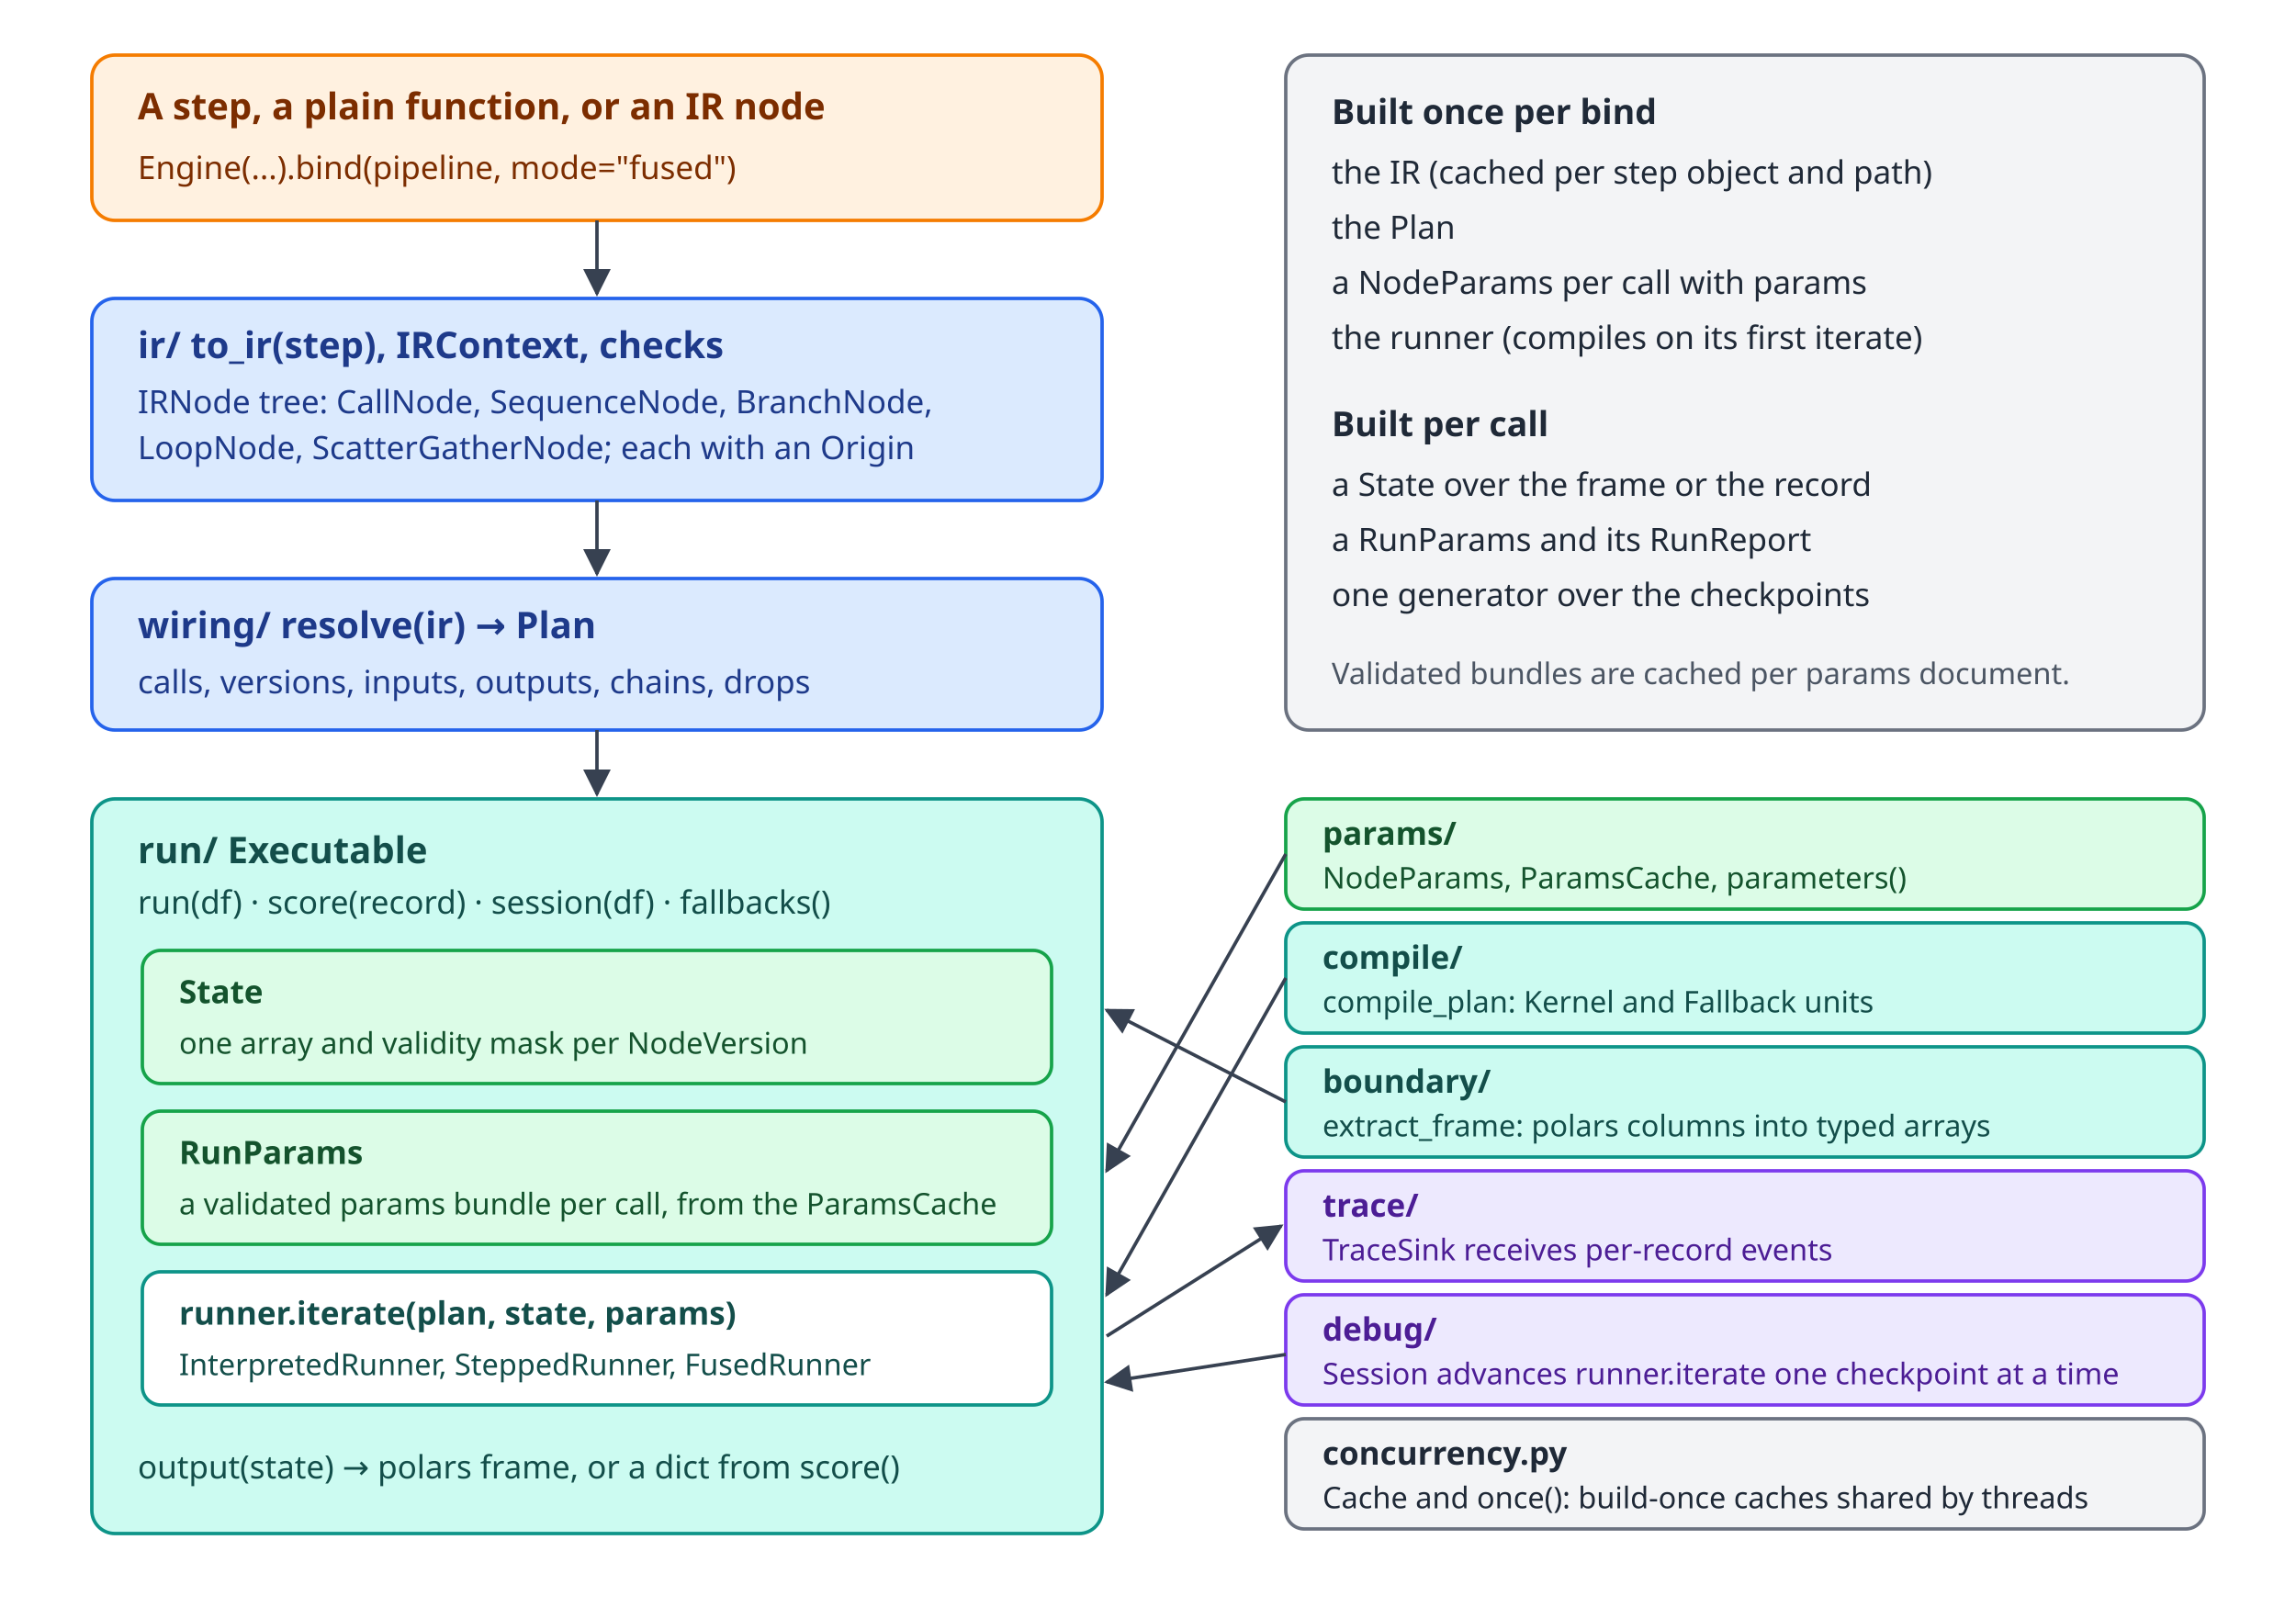
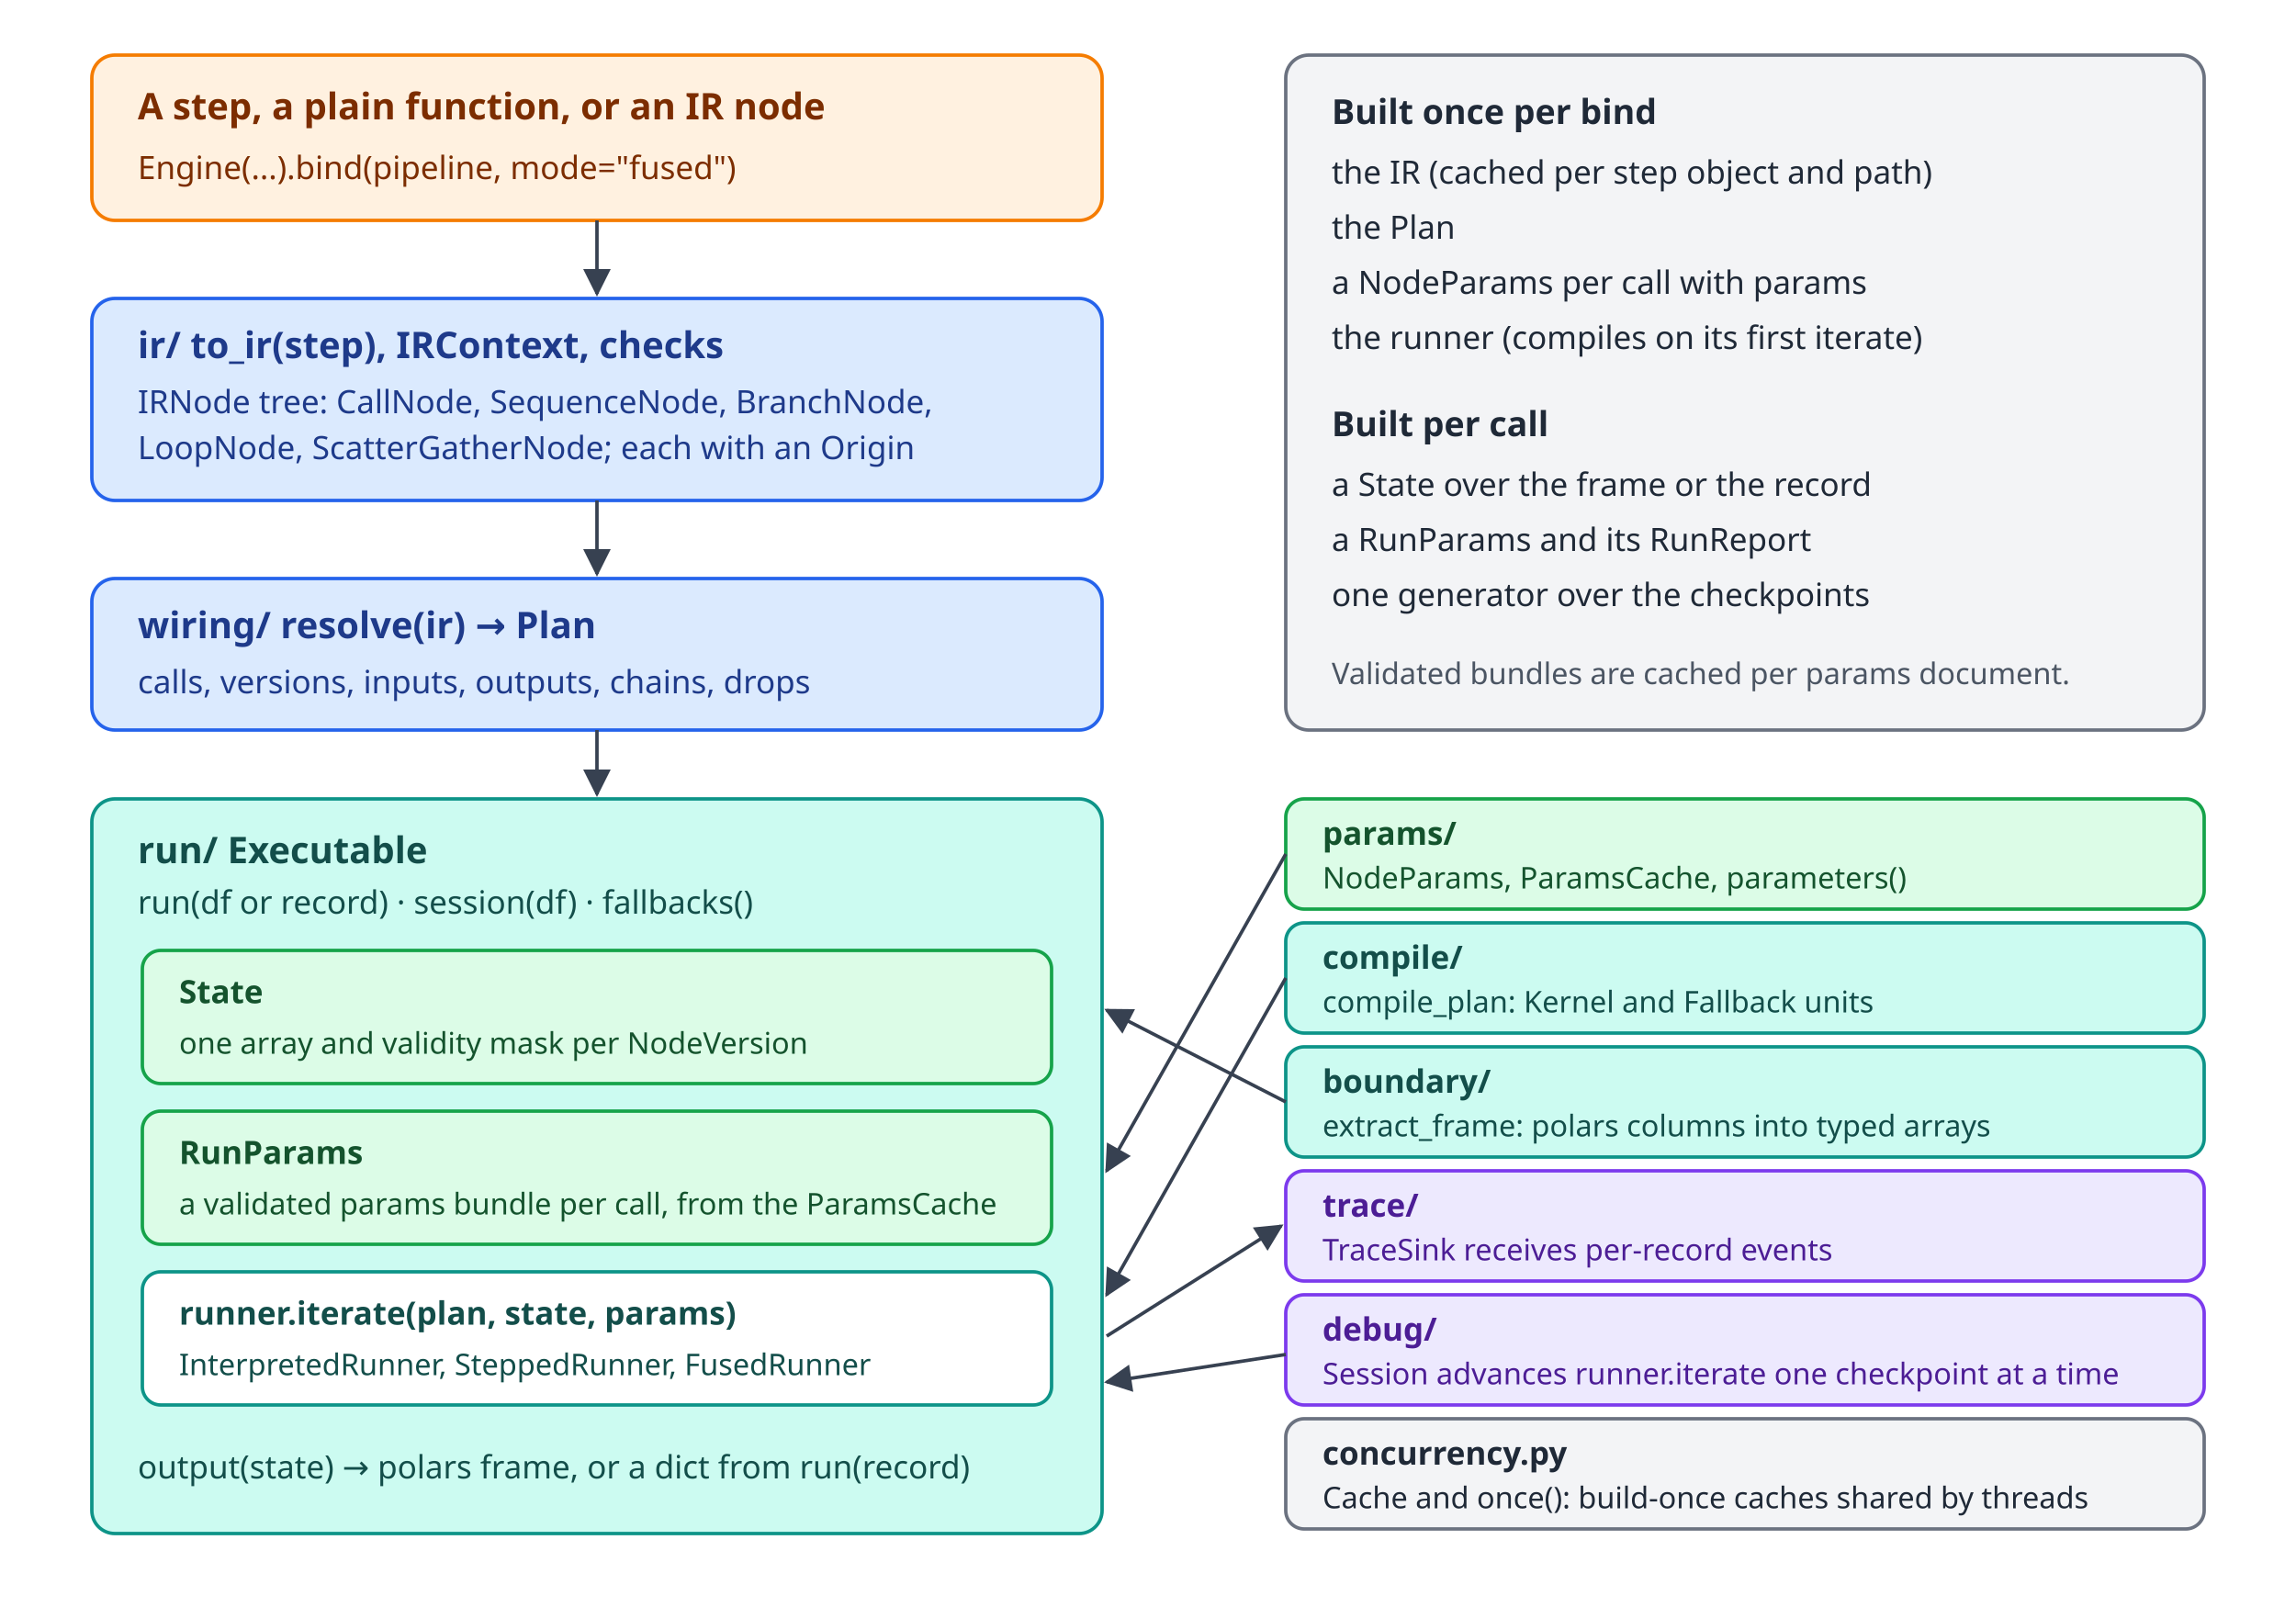
<svg xmlns="http://www.w3.org/2000/svg" viewBox="0 0 1000 700" font-family="system-ui, sans-serif">
  <defs>
    <marker id="a" viewBox="0 0 10 10" refX="9" refY="5" markerWidth="8" markerHeight="8" orient="auto-start-reverse">
      <path d="M0,0 L10,5 L0,10 z" fill="#374151" />
    </marker>
  </defs>
  <rect x="0" y="0" width="1000" height="700" fill="#ffffff" />
  <rect x="40" y="24" width="440" height="72" rx="10" fill="#fff1e0" stroke="#f57c00" stroke-width="1.5" />
  <text x="60" y="52" font-size="16" font-weight="600" fill="#7c2d00">A step, a plain function, or an IR node</text>
  <text x="60" y="78" font-size="14" fill="#7c2d00">Engine(...).bind(pipeline, mode="fused")</text>
  <line x1="260" y1="96" x2="260" y2="128" stroke="#374151" stroke-width="1.5" marker-end="url(#a)" />
  <rect x="40" y="130" width="440" height="88" rx="10" fill="#dbeafe" stroke="#2563eb" stroke-width="1.5" />
  <text x="60" y="156" font-size="16" font-weight="600" fill="#1e3a8a">ir/   to_ir(step), IRContext, checks</text>
  <text x="60" y="180" font-size="14" fill="#1e3a8a">IRNode tree: CallNode, SequenceNode, BranchNode,</text>
  <text x="60" y="200" font-size="14" fill="#1e3a8a">LoopNode, ScatterGatherNode; each with an Origin</text>
  <line x1="260" y1="218" x2="260" y2="250" stroke="#374151" stroke-width="1.5" marker-end="url(#a)" />
  <rect x="40" y="252" width="440" height="66" rx="10" fill="#dbeafe" stroke="#2563eb" stroke-width="1.5" />
  <text x="60" y="278" font-size="16" font-weight="600" fill="#1e3a8a">wiring/   resolve(ir) → Plan</text>
  <text x="60" y="302" font-size="14" fill="#1e3a8a">calls, versions, inputs, outputs, chains, drops</text>
  <line x1="260" y1="318" x2="260" y2="346" stroke="#374151" stroke-width="1.5" marker-end="url(#a)" />
  <rect x="40" y="348" width="440" height="320" rx="10" fill="#ccfbf1" stroke="#0d9488" stroke-width="1.5" />
  <text x="60" y="376" font-size="16" font-weight="600" fill="#134e4a">run/   Executable</text>
-   <text x="60" y="398" font-size="14" fill="#134e4a">run(df) · score(record) · session(df) · fallbacks()</text>
+   <text x="60" y="398" font-size="14" fill="#134e4a">run(df or record) · session(df) · fallbacks()</text>
  <rect x="62" y="414" width="396" height="58" rx="8" fill="#dcfce7" stroke="#16a34a" stroke-width="1.5" />
  <text x="78" y="437" font-size="14" font-weight="600" fill="#14532d">State</text>
  <text x="78" y="459" font-size="13" fill="#14532d">one array and validity mask per NodeVersion</text>
  <rect x="62" y="484" width="396" height="58" rx="8" fill="#dcfce7" stroke="#16a34a" stroke-width="1.5" />
  <text x="78" y="507" font-size="14" font-weight="600" fill="#14532d">RunParams</text>
  <text x="78" y="529" font-size="13" fill="#14532d">a validated params bundle per call, from the ParamsCache</text>
  <rect x="62" y="554" width="396" height="58" rx="8" fill="#ffffff" stroke="#0d9488" stroke-width="1.5" />
  <text x="78" y="577" font-size="14" font-weight="600" fill="#134e4a">runner.iterate(plan, state, params)</text>
  <text x="78" y="599" font-size="13" fill="#134e4a">InterpretedRunner, SteppedRunner, FusedRunner</text>
-   <text x="60" y="644" font-size="14" fill="#134e4a">output(state) → polars frame, or a dict from score()</text>
+   <text x="60" y="644" font-size="14" fill="#134e4a">output(state) → polars frame, or a dict from run(record)</text>
  <rect x="560" y="348" width="400" height="48" rx="8" fill="#dcfce7" stroke="#16a34a" stroke-width="1.5" />
  <text x="576" y="368" font-size="14" font-weight="600" fill="#14532d">params/</text>
  <text x="576" y="387" font-size="13" fill="#14532d">NodeParams, ParamsCache, parameters()</text>
  <rect x="560" y="402" width="400" height="48" rx="8" fill="#ccfbf1" stroke="#0d9488" stroke-width="1.5" />
  <text x="576" y="422" font-size="14" font-weight="600" fill="#134e4a">compile/</text>
  <text x="576" y="441" font-size="13" fill="#134e4a">compile_plan: Kernel and Fallback units</text>
  <rect x="560" y="456" width="400" height="48" rx="8" fill="#ccfbf1" stroke="#0d9488" stroke-width="1.5" />
  <text x="576" y="476" font-size="14" font-weight="600" fill="#134e4a">boundary/</text>
  <text x="576" y="495" font-size="13" fill="#134e4a">extract_frame: polars columns into typed arrays</text>
  <rect x="560" y="510" width="400" height="48" rx="8" fill="#ede9fe" stroke="#7c3aed" stroke-width="1.5" />
  <text x="576" y="530" font-size="14" font-weight="600" fill="#4c1d95">trace/</text>
  <text x="576" y="549" font-size="13" fill="#4c1d95">TraceSink receives per-record events</text>
  <rect x="560" y="564" width="400" height="48" rx="8" fill="#ede9fe" stroke="#7c3aed" stroke-width="1.5" />
  <text x="576" y="584" font-size="14" font-weight="600" fill="#4c1d95">debug/</text>
  <text x="576" y="603" font-size="13" fill="#4c1d95">Session advances runner.iterate one checkpoint at a time</text>
  <rect x="560" y="618" width="400" height="48" rx="8" fill="#f3f4f6" stroke="#6b7280" stroke-width="1.5" />
  <text x="576" y="638" font-size="14" font-weight="600" fill="#1f2937">concurrency.py</text>
  <text x="576" y="657" font-size="13" fill="#1f2937">Cache and once(): build-once caches shared by threads</text>
  <line x1="560" y1="372" x2="482" y2="510" stroke="#374151" stroke-width="1.5" marker-end="url(#a)" />
  <line x1="560" y1="426" x2="482" y2="564" stroke="#374151" stroke-width="1.5" marker-end="url(#a)" />
  <line x1="560" y1="480" x2="482" y2="440" stroke="#374151" stroke-width="1.5" marker-end="url(#a)" />
  <line x1="482" y1="582" x2="558" y2="534" stroke="#374151" stroke-width="1.5" marker-end="url(#a)" />
  <line x1="560" y1="590" x2="482" y2="602" stroke="#374151" stroke-width="1.5" marker-end="url(#a)" />
  <rect x="560" y="24" width="400" height="294" rx="10" fill="#f3f4f6" stroke="#6b7280" stroke-width="1.5" />
  <text x="580" y="54" font-size="15" font-weight="600" fill="#1f2937">Built once per bind</text>
  <text x="580" y="80" font-size="14" fill="#1f2937">the IR (cached per step object and path)</text>
  <text x="580" y="104" font-size="14" fill="#1f2937">the Plan</text>
  <text x="580" y="128" font-size="14" fill="#1f2937">a NodeParams per call with params</text>
  <text x="580" y="152" font-size="14" fill="#1f2937">the runner (compiles on its first iterate)</text>
  <text x="580" y="190" font-size="15" font-weight="600" fill="#1f2937">Built per call</text>
  <text x="580" y="216" font-size="14" fill="#1f2937">a State over the frame or the record</text>
  <text x="580" y="240" font-size="14" fill="#1f2937">a RunParams and its RunReport</text>
  <text x="580" y="264" font-size="14" fill="#1f2937">one generator over the checkpoints</text>
  <text x="580" y="298" font-size="13" fill="#4b5563">Validated bundles are cached per params document.</text>
</svg>
